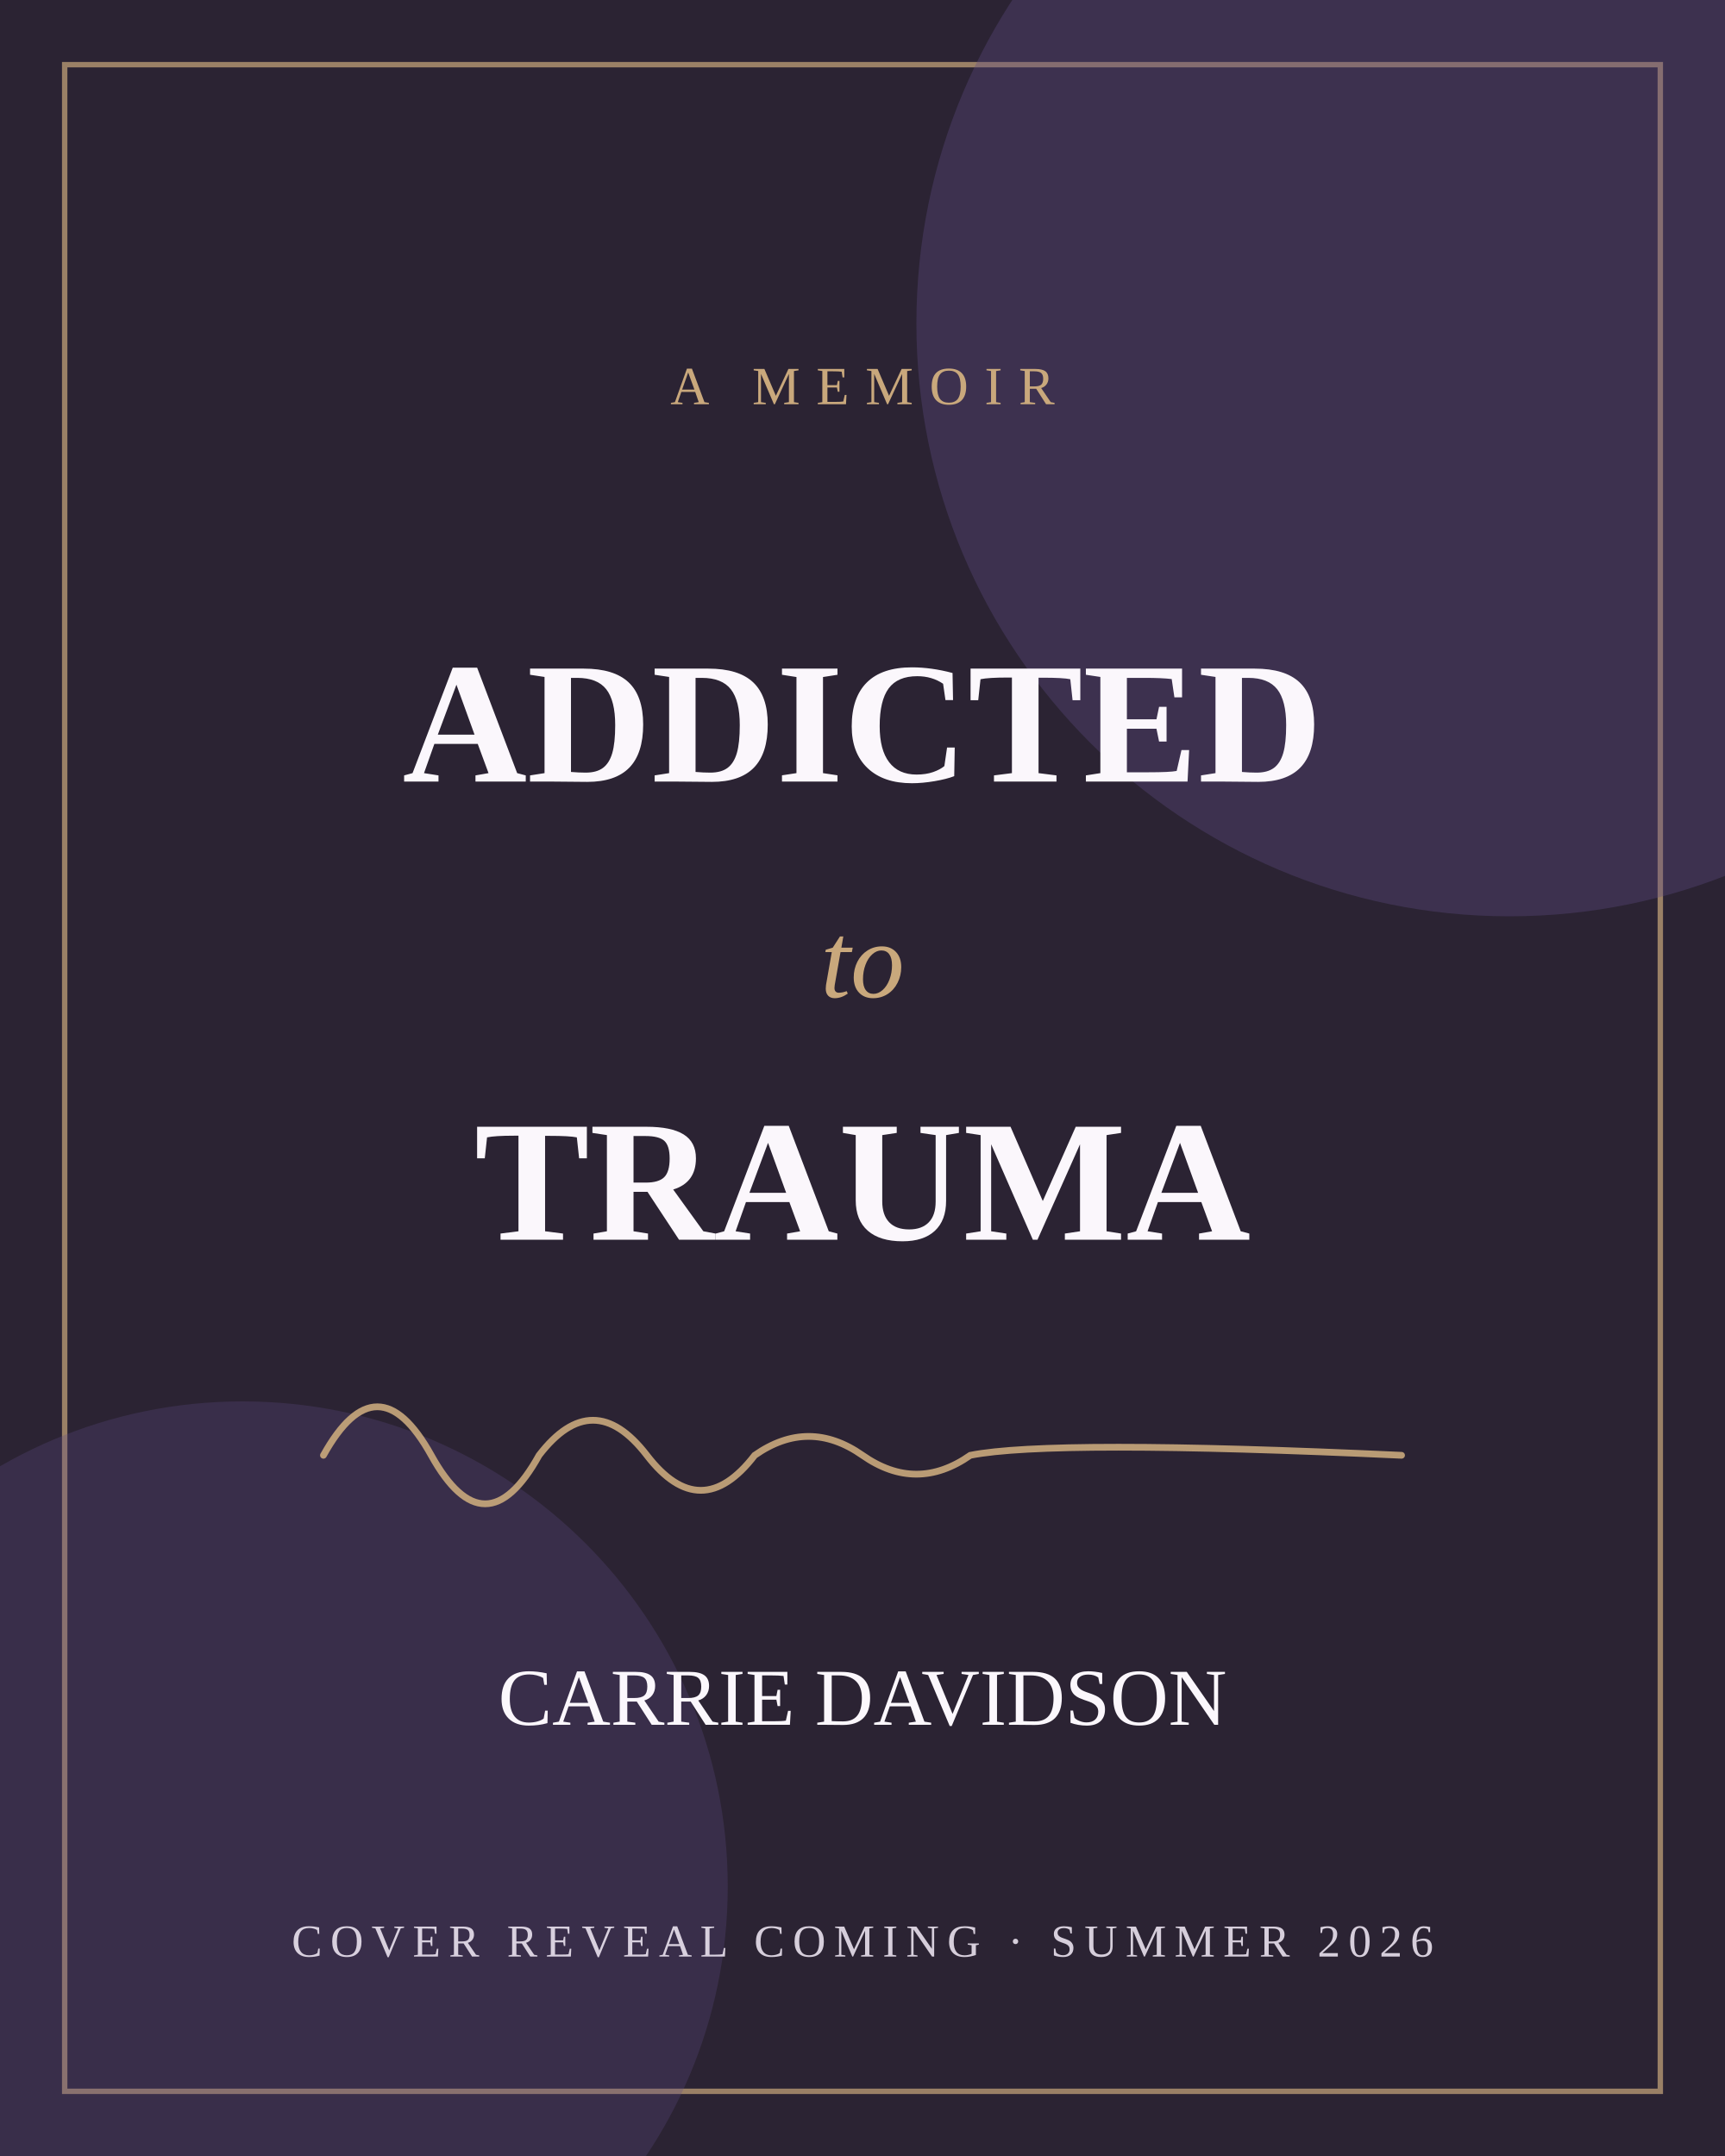
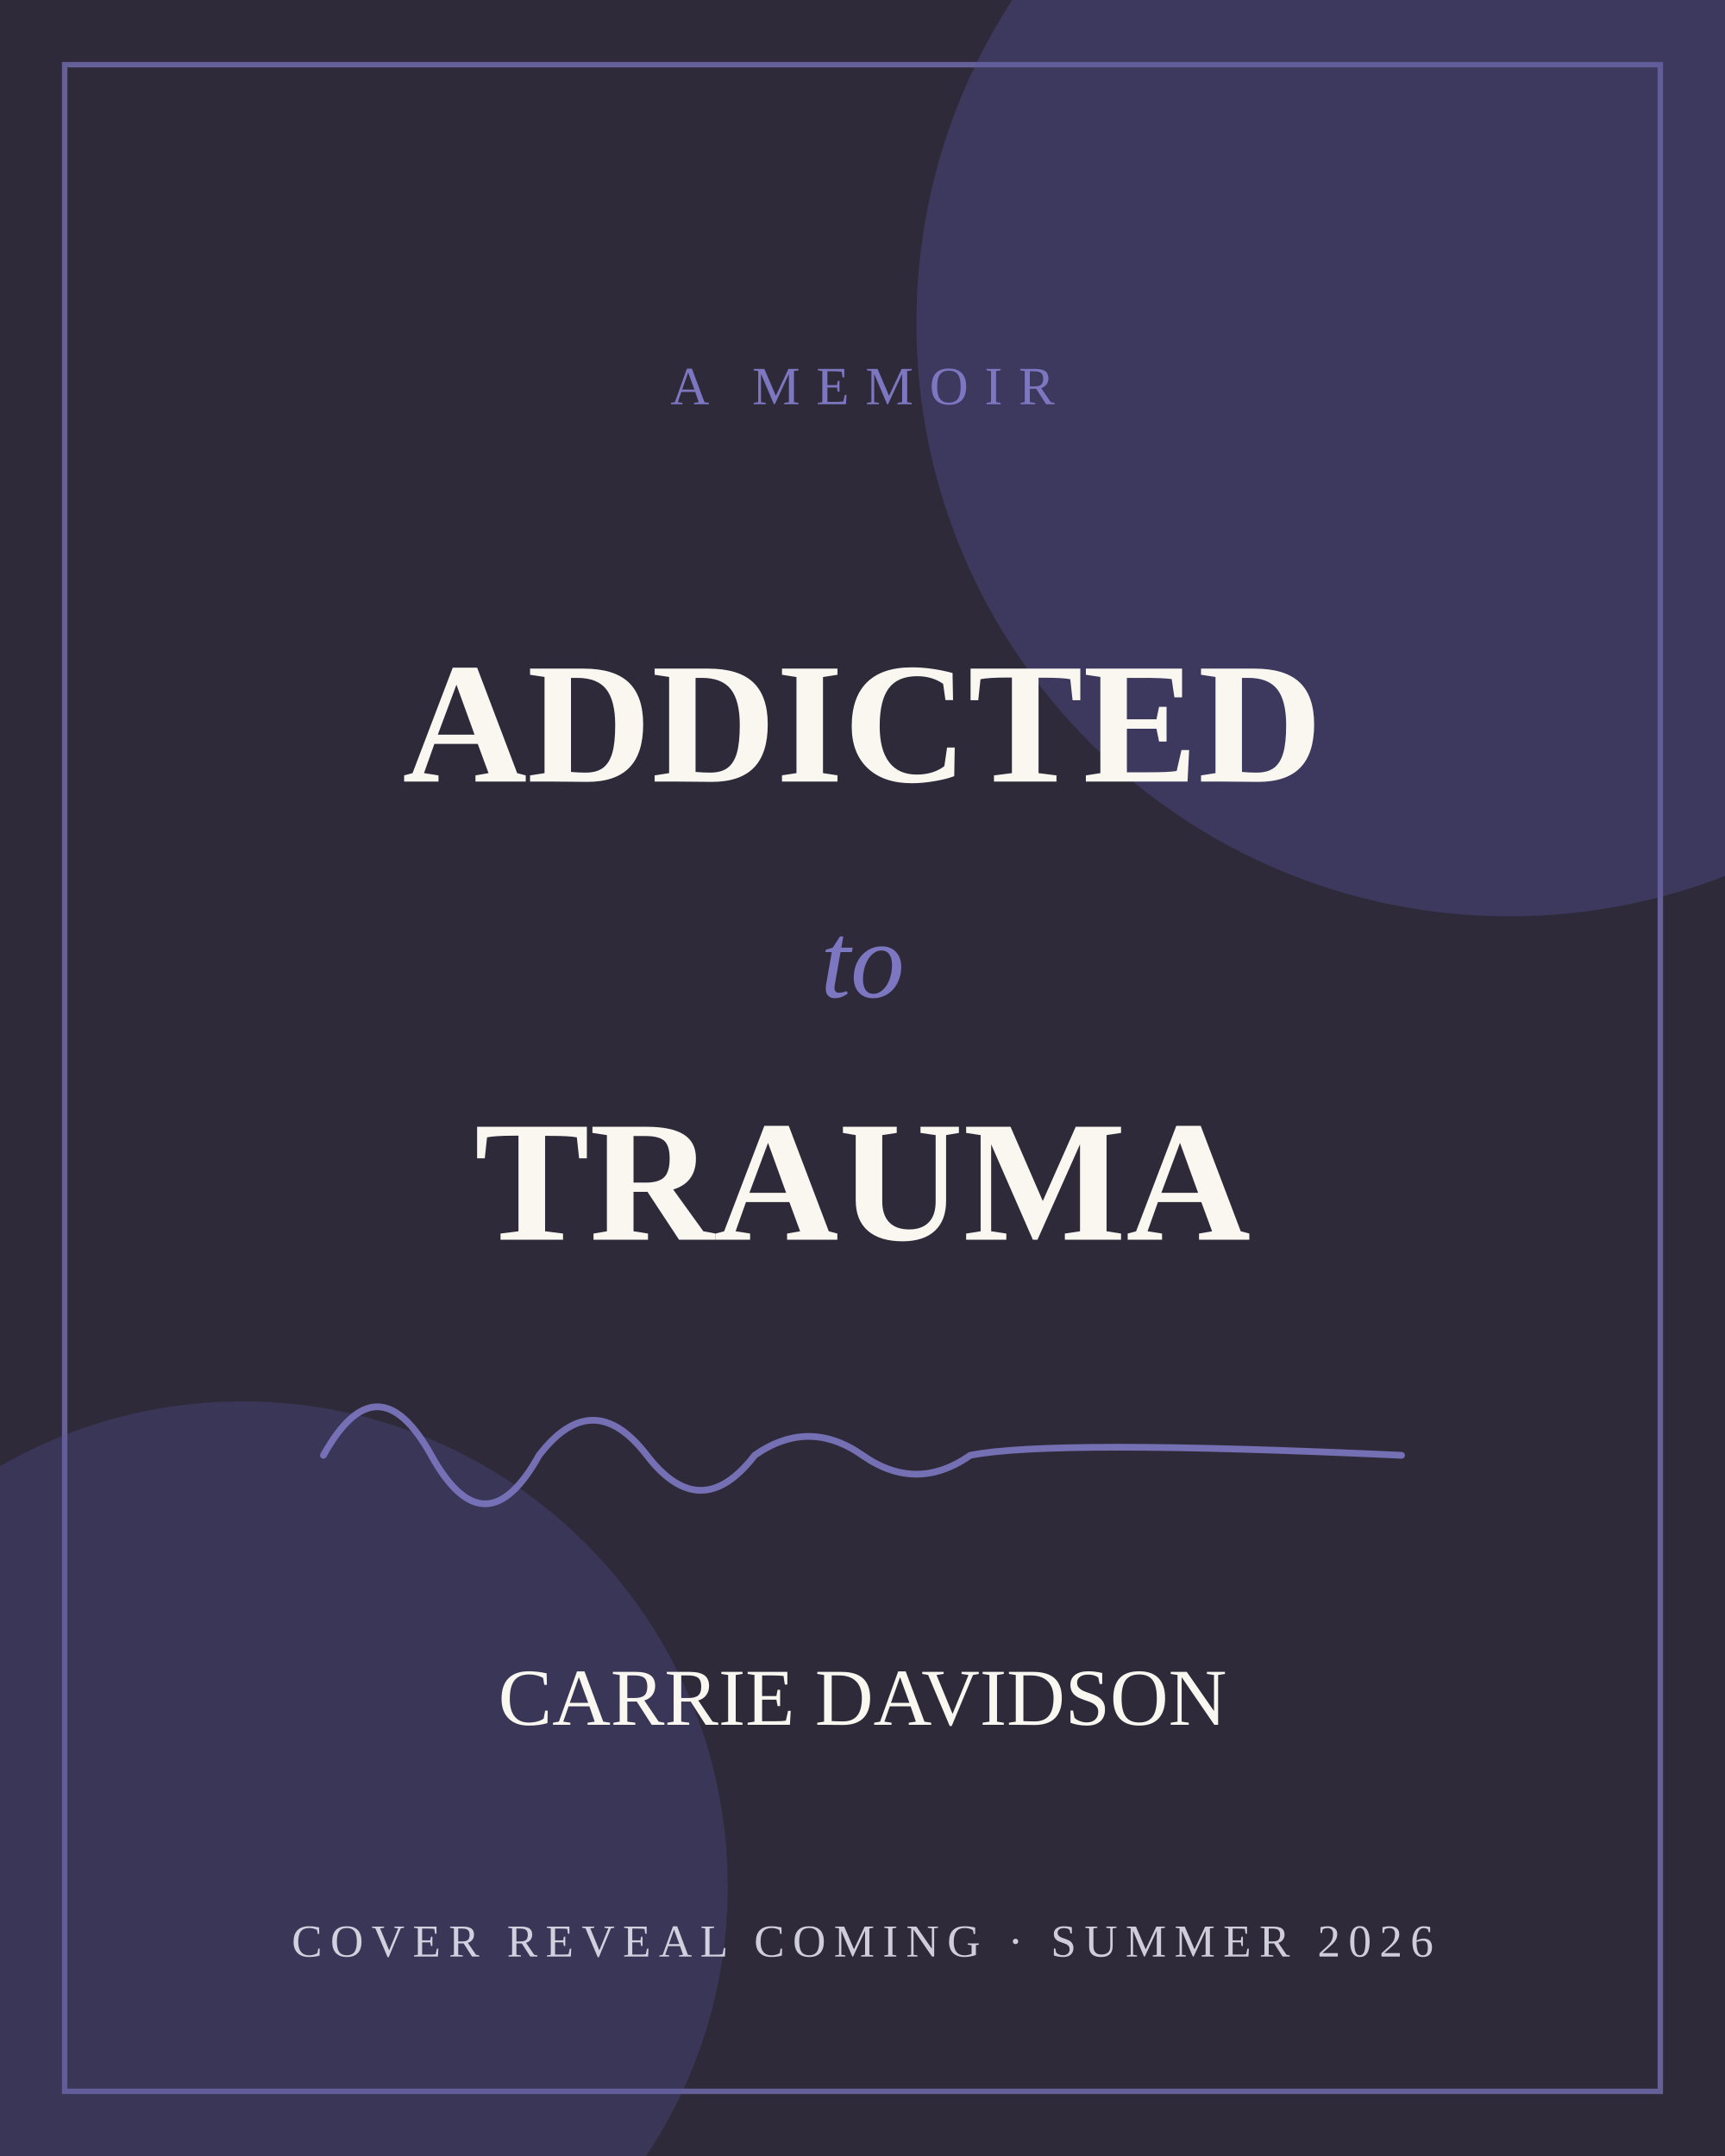
<svg xmlns="http://www.w3.org/2000/svg" width="640" height="800" viewBox="0 0 640 800" role="img" aria-label="Addicted to Trauma by Carrie Davidson, cover reveal coming soon">
-   <rect width="640" height="800" fill="#2B2333" />
-   <rect x="24" y="24" width="592" height="752" fill="none" stroke="#C9A87C" stroke-width="2" opacity="0.7" />
-   <circle cx="560" cy="120" r="220" fill="#5E4B85" opacity="0.35" />
-   <circle cx="90" cy="700" r="180" fill="#5E4B85" opacity="0.28" />
-   <text x="320" y="150" text-anchor="middle" font-family="Georgia, 'Times New Roman', serif" font-size="20" letter-spacing="6" fill="#C9A87C">A MEMOIR</text>
-   <text x="320" y="290" text-anchor="middle" font-family="Georgia, 'Times New Roman', serif" font-size="64" font-weight="bold" fill="#FBF7FC">ADDICTED</text>
-   <text x="320" y="370" text-anchor="middle" font-family="Georgia, 'Times New Roman', serif" font-size="40" font-style="italic" fill="#C9A87C">to</text>
-   <text x="320" y="460" text-anchor="middle" font-family="Georgia, 'Times New Roman', serif" font-size="64" font-weight="bold" fill="#FBF7FC">TRAUMA</text>
-   <path d="M120 540 q20 -36 40 0 q20 36 40 0 q20 -26 40 0 q20 26 40 0 q20 -14 40 0 q20 14 40 0 q30 -6 160 0" fill="none" stroke="#C9A87C" stroke-width="2.5" stroke-linecap="round" opacity="0.9" />
-   <text x="320" y="640" text-anchor="middle" font-family="Georgia, 'Times New Roman', serif" font-size="30" fill="#FBF7FC">CARRIE DAVIDSON</text>
-   <text x="320" y="726" text-anchor="middle" font-family="Georgia, 'Times New Roman', serif" font-size="17" letter-spacing="3" fill="#F4ECF8" opacity="0.85">COVER REVEAL COMING · SUMMER 2026</text>
+   <rect width="640" height="800" fill="#2E2A3A" />
+   <rect x="24" y="24" width="592" height="752" fill="none" stroke="#7C77C0" stroke-width="2" opacity="0.7" />
+   <circle cx="560" cy="120" r="220" fill="#5A55A0" opacity="0.35" />
+   <circle cx="90" cy="700" r="180" fill="#5A55A0" opacity="0.28" />
+   <text x="320" y="150" text-anchor="middle" font-family="Georgia, 'Times New Roman', serif" font-size="20" letter-spacing="6" fill="#7C77C0">A MEMOIR</text>
+   <text x="320" y="290" text-anchor="middle" font-family="Georgia, 'Times New Roman', serif" font-size="64" font-weight="bold" fill="#FAF7F0">ADDICTED</text>
+   <text x="320" y="370" text-anchor="middle" font-family="Georgia, 'Times New Roman', serif" font-size="40" font-style="italic" fill="#7C77C0">to</text>
+   <text x="320" y="460" text-anchor="middle" font-family="Georgia, 'Times New Roman', serif" font-size="64" font-weight="bold" fill="#FAF7F0">TRAUMA</text>
+   <path d="M120 540 q20 -36 40 0 q20 36 40 0 q20 -26 40 0 q20 26 40 0 q20 -14 40 0 q20 14 40 0 q30 -6 160 0" fill="none" stroke="#7C77C0" stroke-width="2.5" stroke-linecap="round" opacity="0.9" />
+   <text x="320" y="640" text-anchor="middle" font-family="Georgia, 'Times New Roman', serif" font-size="30" fill="#FAF7F0">CARRIE DAVIDSON</text>
+   <text x="320" y="726" text-anchor="middle" font-family="Georgia, 'Times New Roman', serif" font-size="17" letter-spacing="3" fill="#ECEAF7" opacity="0.85">COVER REVEAL COMING · SUMMER 2026</text>
</svg>
